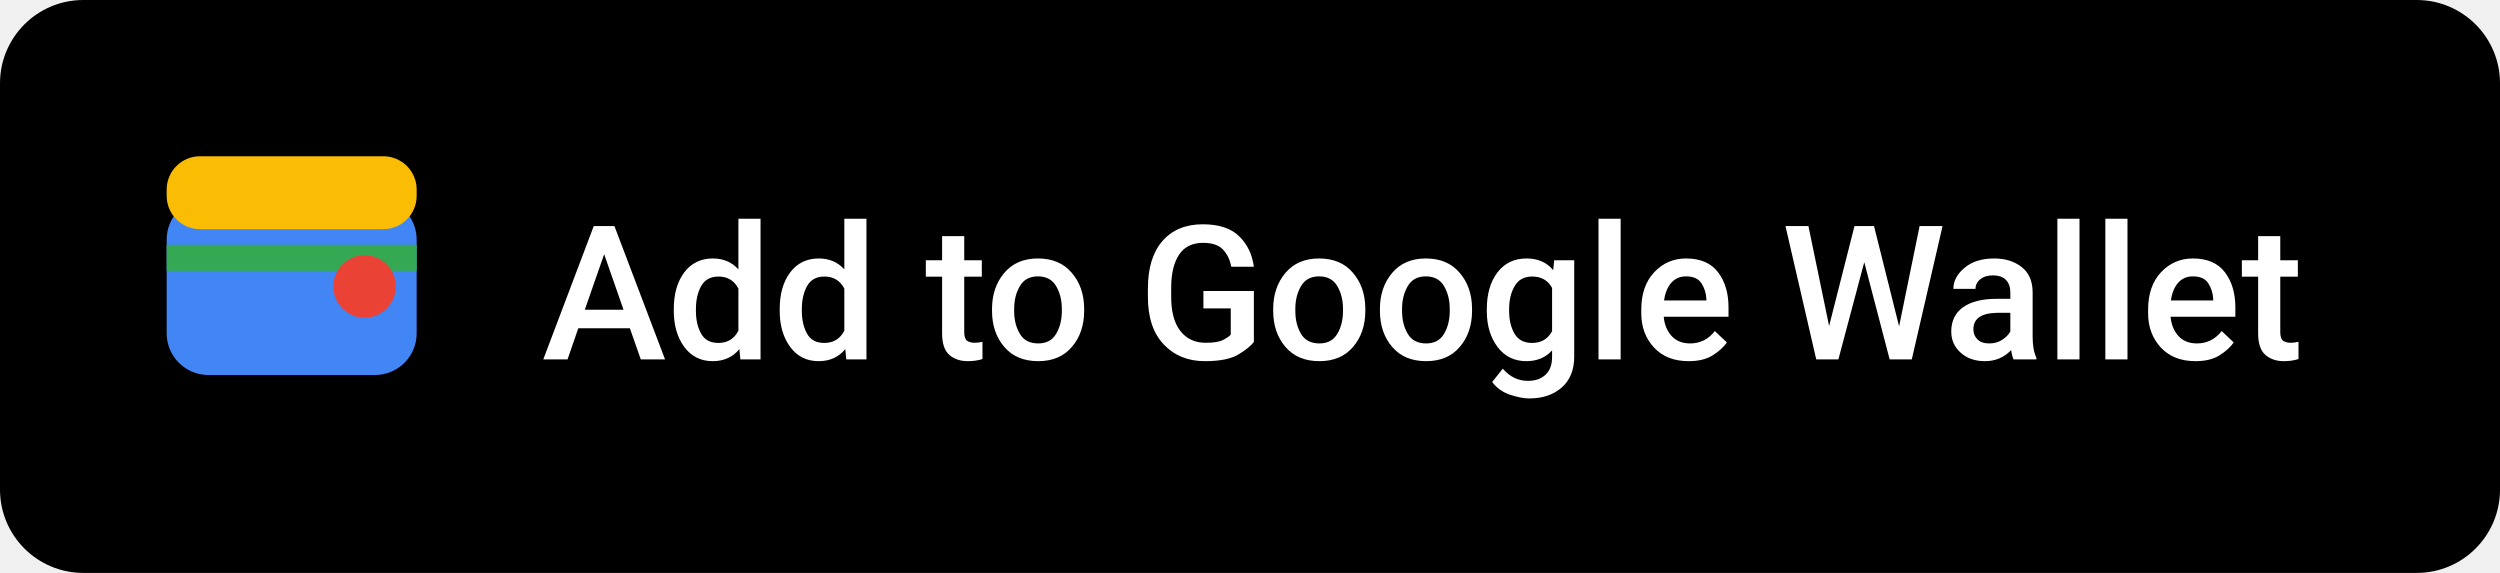
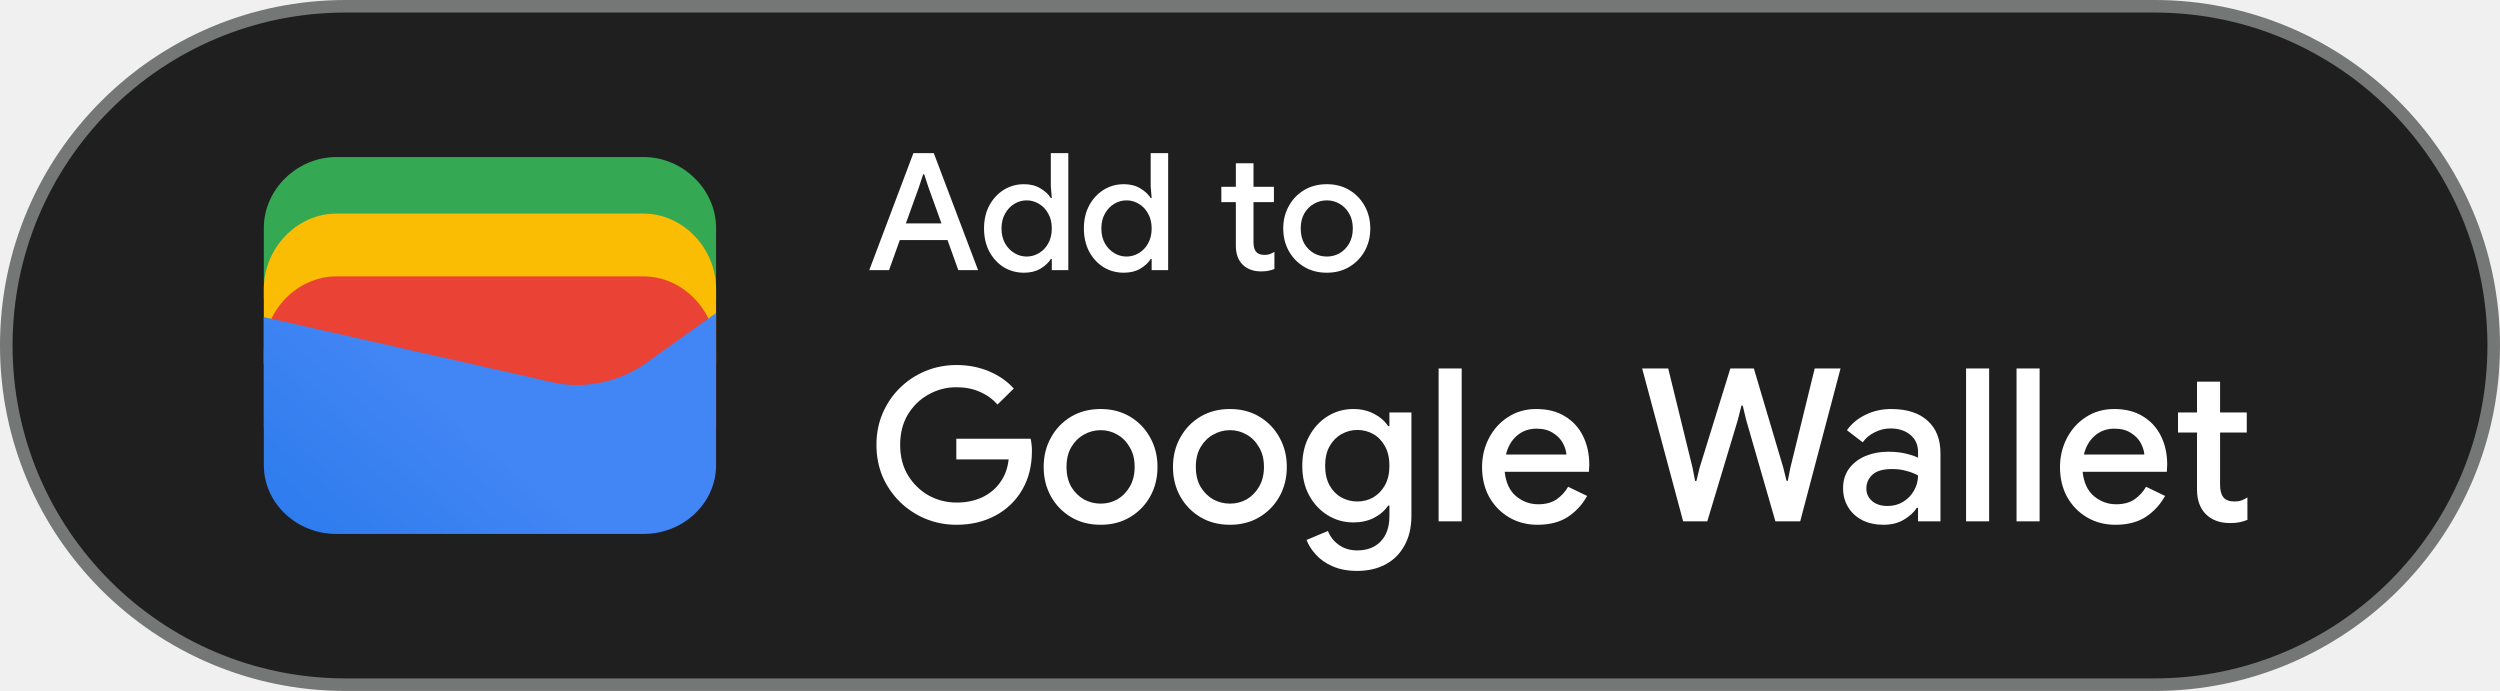
- <svg xmlns="http://www.w3.org/2000/svg" viewBox="0 0 240 55" role="img" aria-label="Add to Google Wallet">
-   <rect width="240" height="55" rx="8" fill="#000" />
-   <g transform="translate(16 15)">
-     <rect x="0" y="4" width="24" height="17" rx="4" fill="#4285F4" />
-     <path d="M0 8.5h24V11H0z" fill="#34A853" />
-     <rect x="0" y="0" width="24" height="7" rx="3.2" fill="#FBBC04" />
-     <circle cx="19" cy="12.5" r="3" fill="#EA4335" />
-   </g>
-   <text x="52" y="34.5" fill="#fff" font-family="Roboto,'Helvetica Neue',Helvetica,Arial,sans-serif" font-size="18" font-weight="500">Add to Google Wallet</text>
+ <svg xmlns="http://www.w3.org/2000/svg" width="199" height="55" viewBox="0 0 199 55" fill="none">
+   <rect x="0.5" y="0.5" width="198" height="54" rx="27" fill="#1F1F1F" />
+   <path d="M57 23.791H21V18.146C21 15.081 23.642 12.5 26.78 12.5H51.22C54.358 12.5 57 15.081 57 18.146V23.791Z" fill="#34A853" />
+   <path d="M57 29H21V23C21 19.743 23.642 17 26.78 17H51.22C54.358 17 57 19.743 57 23V29Z" fill="#FBBC04" />
+   <path d="M57 34H21V28C21 24.743 23.642 22 26.78 22H51.22C54.358 22 57 24.743 57 28V34Z" fill="#EA4335" />
+   <path d="M21 25.241L43.849 30.402C46.48 31.048 49.438 30.402 51.575 28.79L57 24.918V37.016C57 40.08 54.37 42.5 51.247 42.5H26.753C23.63 42.5 21 40.08 21 37.016V25.241Z" fill="url(#paint0_linear_1819_24206)" />
+   <path d="M69.195 21.5L72.705 12.192H74.33L77.853 21.5H76.28L75.422 19.108H71.626L70.768 21.5H69.195ZM73.134 14.935L72.107 17.782H74.941L73.914 14.935L73.563 13.869H73.485L73.134 14.935ZM81.514 21.708C80.916 21.708 80.375 21.561 79.889 21.266C79.413 20.963 79.031 20.547 78.745 20.018C78.468 19.481 78.329 18.87 78.329 18.185C78.329 17.5 78.468 16.894 78.745 16.365C79.031 15.836 79.413 15.42 79.889 15.117C80.375 14.814 80.916 14.662 81.514 14.662C82.026 14.662 82.463 14.775 82.827 15C83.2 15.225 83.473 15.481 83.646 15.767H83.724L83.646 14.844V12.192H85.037V21.5H83.724V20.616H83.646C83.473 20.902 83.2 21.158 82.827 21.383C82.463 21.6 82.026 21.708 81.514 21.708ZM81.722 20.421C82.069 20.421 82.394 20.33 82.697 20.148C83.009 19.966 83.256 19.71 83.438 19.381C83.629 19.043 83.724 18.644 83.724 18.185C83.724 17.726 83.629 17.331 83.438 17.002C83.256 16.664 83.009 16.404 82.697 16.222C82.394 16.04 82.069 15.949 81.722 15.949C81.376 15.949 81.051 16.04 80.747 16.222C80.444 16.404 80.197 16.664 80.006 17.002C79.816 17.331 79.72 17.726 79.72 18.185C79.72 18.644 79.816 19.043 80.006 19.381C80.197 19.71 80.444 19.966 80.747 20.148C81.051 20.33 81.376 20.421 81.722 20.421ZM89.462 21.708C88.864 21.708 88.322 21.561 87.837 21.266C87.36 20.963 86.979 20.547 86.693 20.018C86.415 19.481 86.277 18.87 86.277 18.185C86.277 17.5 86.415 16.894 86.693 16.365C86.979 15.836 87.36 15.42 87.837 15.117C88.322 14.814 88.864 14.662 89.462 14.662C89.973 14.662 90.411 14.775 90.775 15C91.147 15.225 91.42 15.481 91.594 15.767H91.672L91.594 14.844V12.192H92.985V21.5H91.672V20.616H91.594C91.42 20.902 91.147 21.158 90.775 21.383C90.411 21.6 89.973 21.708 89.462 21.708ZM89.67 20.421C90.016 20.421 90.341 20.33 90.645 20.148C90.957 19.966 91.204 19.71 91.386 19.381C91.576 19.043 91.672 18.644 91.672 18.185C91.672 17.726 91.576 17.331 91.386 17.002C91.204 16.664 90.957 16.404 90.645 16.222C90.341 16.04 90.016 15.949 89.67 15.949C89.323 15.949 88.998 16.04 88.695 16.222C88.391 16.404 88.144 16.664 87.954 17.002C87.763 17.331 87.668 17.726 87.668 18.185C87.668 18.644 87.763 19.043 87.954 19.381C88.144 19.71 88.391 19.966 88.695 20.148C88.998 20.33 89.323 20.421 89.67 20.421ZM98.374 19.576V16.092H97.218V14.87H98.374V12.998H99.778V14.87H101.404V16.092H99.778V19.277C99.778 19.606 99.844 19.858 99.974 20.031C100.112 20.204 100.342 20.291 100.663 20.291C100.827 20.291 100.966 20.269 101.079 20.226C101.2 20.183 101.321 20.122 101.443 20.044V21.409C101.295 21.47 101.139 21.517 100.975 21.552C100.81 21.587 100.615 21.604 100.39 21.604C99.774 21.604 99.284 21.426 98.921 21.071C98.556 20.707 98.374 20.209 98.374 19.576ZM105.617 21.708C104.932 21.708 104.33 21.552 103.81 21.24C103.29 20.928 102.882 20.508 102.588 19.979C102.293 19.45 102.146 18.852 102.146 18.185C102.146 17.526 102.293 16.933 102.588 16.404C102.882 15.867 103.29 15.442 103.81 15.13C104.33 14.818 104.932 14.662 105.617 14.662C106.293 14.662 106.891 14.818 107.411 15.13C107.931 15.442 108.338 15.867 108.633 16.404C108.927 16.933 109.075 17.526 109.075 18.185C109.075 18.852 108.927 19.45 108.633 19.979C108.338 20.508 107.931 20.928 107.411 21.24C106.891 21.552 106.293 21.708 105.617 21.708ZM105.617 20.421C105.981 20.421 106.319 20.334 106.631 20.161C106.943 19.979 107.194 19.723 107.385 19.394C107.584 19.056 107.684 18.653 107.684 18.185C107.684 17.717 107.584 17.318 107.385 16.989C107.194 16.651 106.943 16.395 106.631 16.222C106.319 16.04 105.981 15.949 105.617 15.949C105.253 15.949 104.91 16.04 104.59 16.222C104.278 16.395 104.022 16.651 103.823 16.989C103.632 17.318 103.537 17.717 103.537 18.185C103.537 18.653 103.632 19.056 103.823 19.394C104.022 19.723 104.278 19.979 104.59 20.161C104.91 20.334 105.253 20.421 105.617 20.421Z" fill="white" />
+   <path d="M76.14 41.772C75.267 41.772 74.446 41.613 73.675 41.296C72.916 40.979 72.241 40.537 71.652 39.97C71.063 39.392 70.598 38.718 70.258 37.947C69.929 37.165 69.765 36.321 69.765 35.414C69.765 34.507 69.929 33.669 70.258 32.898C70.598 32.116 71.057 31.442 71.635 30.875C72.224 30.297 72.904 29.849 73.675 29.532C74.446 29.215 75.267 29.056 76.14 29.056C77.069 29.056 77.925 29.22 78.707 29.549C79.5 29.878 80.163 30.337 80.696 30.926L79.404 32.201C79.007 31.759 78.531 31.419 77.976 31.181C77.432 30.943 76.82 30.824 76.14 30.824C75.335 30.824 74.593 31.017 73.913 31.402C73.233 31.776 72.683 32.309 72.264 33C71.856 33.68 71.652 34.485 71.652 35.414C71.652 36.343 71.862 37.154 72.281 37.845C72.7 38.525 73.25 39.058 73.93 39.443C74.61 39.817 75.352 40.004 76.157 40.004C76.894 40.004 77.562 39.868 78.163 39.596C78.764 39.313 79.245 38.916 79.608 38.406C79.982 37.896 80.209 37.284 80.288 36.57H76.123V34.921H82.039C82.107 35.227 82.141 35.55 82.141 35.89V35.907C82.141 37.086 81.88 38.117 81.359 39.001C80.849 39.874 80.141 40.554 79.234 41.041C78.327 41.528 77.296 41.772 76.14 41.772ZM87.615 41.772C86.719 41.772 85.932 41.568 85.252 41.16C84.572 40.752 84.039 40.202 83.654 39.511C83.269 38.82 83.076 38.038 83.076 37.165C83.076 36.304 83.269 35.527 83.654 34.836C84.039 34.133 84.572 33.578 85.252 33.17C85.932 32.762 86.719 32.558 87.615 32.558C88.499 32.558 89.281 32.762 89.961 33.17C90.641 33.578 91.174 34.133 91.559 34.836C91.944 35.527 92.137 36.304 92.137 37.165C92.137 38.038 91.944 38.82 91.559 39.511C91.174 40.202 90.641 40.752 89.961 41.16C89.281 41.568 88.499 41.772 87.615 41.772ZM87.615 40.089C88.091 40.089 88.533 39.976 88.941 39.749C89.349 39.511 89.677 39.177 89.927 38.746C90.188 38.304 90.318 37.777 90.318 37.165C90.318 36.553 90.188 36.032 89.927 35.601C89.677 35.159 89.349 34.825 88.941 34.598C88.533 34.36 88.091 34.241 87.615 34.241C87.139 34.241 86.691 34.36 86.272 34.598C85.864 34.825 85.529 35.159 85.269 35.601C85.019 36.032 84.895 36.553 84.895 37.165C84.895 37.777 85.019 38.304 85.269 38.746C85.529 39.177 85.864 39.511 86.272 39.749C86.691 39.976 87.139 40.089 87.615 40.089ZM97.908 41.772C97.013 41.772 96.225 41.568 95.545 41.16C94.865 40.752 94.332 40.202 93.947 39.511C93.561 38.82 93.369 38.038 93.369 37.165C93.369 36.304 93.561 35.527 93.947 34.836C94.332 34.133 94.865 33.578 95.545 33.17C96.225 32.762 97.013 32.558 97.908 32.558C98.792 32.558 99.574 32.762 100.254 33.17C100.934 33.578 101.467 34.133 101.852 34.836C102.237 35.527 102.43 36.304 102.43 37.165C102.43 38.038 102.237 38.82 101.852 39.511C101.467 40.202 100.934 40.752 100.254 41.16C99.574 41.568 98.792 41.772 97.908 41.772ZM97.908 40.089C98.384 40.089 98.826 39.976 99.234 39.749C99.642 39.511 99.971 39.177 100.22 38.746C100.481 38.304 100.611 37.777 100.611 37.165C100.611 36.553 100.481 36.032 100.22 35.601C99.971 35.159 99.642 34.825 99.234 34.598C98.826 34.36 98.384 34.241 97.908 34.241C97.432 34.241 96.984 34.36 96.565 34.598C96.157 34.825 95.823 35.159 95.562 35.601C95.312 36.032 95.188 36.553 95.188 37.165C95.188 37.777 95.312 38.304 95.562 38.746C95.823 39.177 96.157 39.511 96.565 39.749C96.984 39.976 97.432 40.089 97.908 40.089ZM108.031 45.444C107.271 45.444 106.614 45.319 106.059 45.07C105.515 44.832 105.073 44.52 104.733 44.135C104.393 43.761 104.149 43.376 104.002 42.979L105.702 42.265C105.883 42.718 106.172 43.087 106.569 43.37C106.977 43.665 107.464 43.812 108.031 43.812C108.824 43.812 109.447 43.574 109.901 43.098C110.365 42.622 110.598 41.948 110.598 41.075V40.242H110.496C110.224 40.65 109.844 40.979 109.357 41.228C108.881 41.466 108.337 41.585 107.725 41.585C106.988 41.585 106.314 41.398 105.702 41.024C105.09 40.65 104.597 40.129 104.223 39.46C103.849 38.78 103.662 37.987 103.662 37.08C103.662 36.162 103.849 35.369 104.223 34.7C104.597 34.02 105.09 33.493 105.702 33.119C106.314 32.745 106.988 32.558 107.725 32.558C108.337 32.558 108.881 32.683 109.357 32.932C109.844 33.181 110.224 33.51 110.496 33.918H110.598V32.83H112.349V41.041C112.349 41.982 112.162 42.781 111.788 43.438C111.425 44.095 110.921 44.594 110.275 44.934C109.629 45.274 108.881 45.444 108.031 45.444ZM108.048 39.919C108.501 39.919 108.92 39.811 109.306 39.596C109.691 39.369 110.003 39.046 110.241 38.627C110.479 38.196 110.598 37.681 110.598 37.08C110.598 36.457 110.479 35.935 110.241 35.516C110.003 35.085 109.691 34.762 109.306 34.547C108.92 34.332 108.501 34.224 108.048 34.224C107.594 34.224 107.169 34.337 106.773 34.564C106.387 34.779 106.076 35.097 105.838 35.516C105.6 35.935 105.481 36.457 105.481 37.08C105.481 37.692 105.6 38.213 105.838 38.644C106.076 39.063 106.387 39.381 106.773 39.596C107.169 39.811 107.594 39.919 108.048 39.919ZM114.514 41.5V29.328H116.35V41.5H114.514ZM122.392 41.772C121.542 41.772 120.783 41.574 120.114 41.177C119.446 40.78 118.919 40.236 118.533 39.545C118.159 38.854 117.972 38.066 117.972 37.182C117.972 36.355 118.154 35.59 118.516 34.887C118.879 34.184 119.383 33.623 120.029 33.204C120.687 32.773 121.44 32.558 122.29 32.558C123.186 32.558 123.945 32.751 124.568 33.136C125.203 33.521 125.685 34.048 126.013 34.717C126.342 35.386 126.506 36.139 126.506 36.978C126.506 37.103 126.501 37.216 126.489 37.318C126.489 37.42 126.484 37.499 126.472 37.556H119.774C119.865 38.417 120.165 39.063 120.675 39.494C121.197 39.925 121.786 40.14 122.443 40.14C123.033 40.14 123.52 40.01 123.905 39.749C124.291 39.477 124.597 39.143 124.823 38.746L126.336 39.477C125.962 40.157 125.452 40.712 124.806 41.143C124.16 41.562 123.356 41.772 122.392 41.772ZM122.307 34.122C121.695 34.122 121.174 34.309 120.743 34.683C120.313 35.057 120.024 35.556 119.876 36.179H124.687C124.665 35.884 124.568 35.578 124.398 35.261C124.228 34.944 123.968 34.677 123.616 34.462C123.276 34.235 122.84 34.122 122.307 34.122ZM133.979 41.5L130.715 29.328H132.789L134.727 37.233L134.931 38.287H135.033L135.288 37.233L137.736 29.328H139.606L141.952 37.233L142.207 38.27H142.309L142.513 37.233L144.451 29.328H146.508L143.295 41.5H141.323L138.994 33.425L138.722 32.286H138.62L138.331 33.425L135.9 41.5H133.979ZM149.922 41.772C149.299 41.772 148.743 41.653 148.256 41.415C147.769 41.166 147.389 40.82 147.117 40.378C146.845 39.936 146.709 39.432 146.709 38.865C146.709 38.253 146.868 37.732 147.185 37.301C147.514 36.859 147.95 36.525 148.494 36.298C149.038 36.071 149.639 35.958 150.296 35.958C150.84 35.958 151.316 36.009 151.724 36.111C152.143 36.213 152.461 36.321 152.676 36.434V35.975C152.676 35.408 152.472 34.955 152.064 34.615C151.656 34.275 151.129 34.105 150.483 34.105C150.041 34.105 149.622 34.207 149.225 34.411C148.828 34.604 148.511 34.87 148.273 35.21L147.015 34.241C147.389 33.72 147.882 33.312 148.494 33.017C149.117 32.711 149.797 32.558 150.534 32.558C151.792 32.558 152.761 32.87 153.441 33.493C154.121 34.105 154.461 34.966 154.461 36.077V41.5H152.676V40.429H152.574C152.347 40.78 152.007 41.092 151.554 41.364C151.101 41.636 150.557 41.772 149.922 41.772ZM150.245 40.276C150.721 40.276 151.14 40.163 151.503 39.936C151.866 39.709 152.149 39.415 152.353 39.052C152.568 38.678 152.676 38.276 152.676 37.845C152.415 37.698 152.109 37.579 151.758 37.488C151.407 37.386 151.033 37.335 150.636 37.335C149.888 37.335 149.355 37.488 149.038 37.794C148.721 38.089 148.562 38.451 148.562 38.882C148.562 39.29 148.715 39.624 149.021 39.885C149.327 40.146 149.735 40.276 150.245 40.276ZM156.499 41.5V29.328H158.335V41.5H156.499ZM160.517 41.5V29.328H162.353V41.5H160.517ZM168.395 41.772C167.545 41.772 166.786 41.574 166.117 41.177C165.449 40.78 164.922 40.236 164.536 39.545C164.162 38.854 163.975 38.066 163.975 37.182C163.975 36.355 164.157 35.59 164.519 34.887C164.882 34.184 165.386 33.623 166.032 33.204C166.69 32.773 167.443 32.558 168.293 32.558C169.189 32.558 169.948 32.751 170.571 33.136C171.206 33.521 171.688 34.048 172.016 34.717C172.345 35.386 172.509 36.139 172.509 36.978C172.509 37.103 172.504 37.216 172.492 37.318C172.492 37.42 172.487 37.499 172.475 37.556H165.777C165.868 38.417 166.168 39.063 166.678 39.494C167.2 39.925 167.789 40.14 168.446 40.14C169.036 40.14 169.523 40.01 169.908 39.749C170.294 39.477 170.6 39.143 170.826 38.746L172.339 39.477C171.965 40.157 171.455 40.712 170.809 41.143C170.163 41.562 169.359 41.772 168.395 41.772ZM168.31 34.122C167.698 34.122 167.177 34.309 166.746 34.683C166.316 35.057 166.027 35.556 165.879 36.179H170.69C170.668 35.884 170.571 35.578 170.401 35.261C170.231 34.944 169.971 34.677 169.619 34.462C169.279 34.235 168.843 34.122 168.31 34.122ZM174.882 38.984V34.428H173.369V32.83H174.882V30.382H176.718V32.83H178.843V34.428H176.718V38.593C176.718 39.024 176.803 39.352 176.973 39.579C177.154 39.806 177.454 39.919 177.874 39.919C178.089 39.919 178.27 39.891 178.418 39.834C178.576 39.777 178.735 39.698 178.894 39.596V41.381C178.701 41.46 178.497 41.523 178.282 41.568C178.066 41.613 177.811 41.636 177.517 41.636C176.712 41.636 176.072 41.404 175.596 40.939C175.12 40.463 174.882 39.811 174.882 38.984Z" fill="white" />
+   <rect x="0.5" y="0.5" width="198" height="54" rx="27" stroke="#747775" />
+   <defs>
+     <linearGradient id="paint0_linear_1819_24206" x1="37.284" y1="34.045" x2="18.782" y2="55.723" gradientUnits="userSpaceOnUse">
+       <stop stop-color="#4285F4" />
+       <stop offset="1" stop-color="#1B74E8" />
+     </linearGradient>
+   </defs>
</svg>
